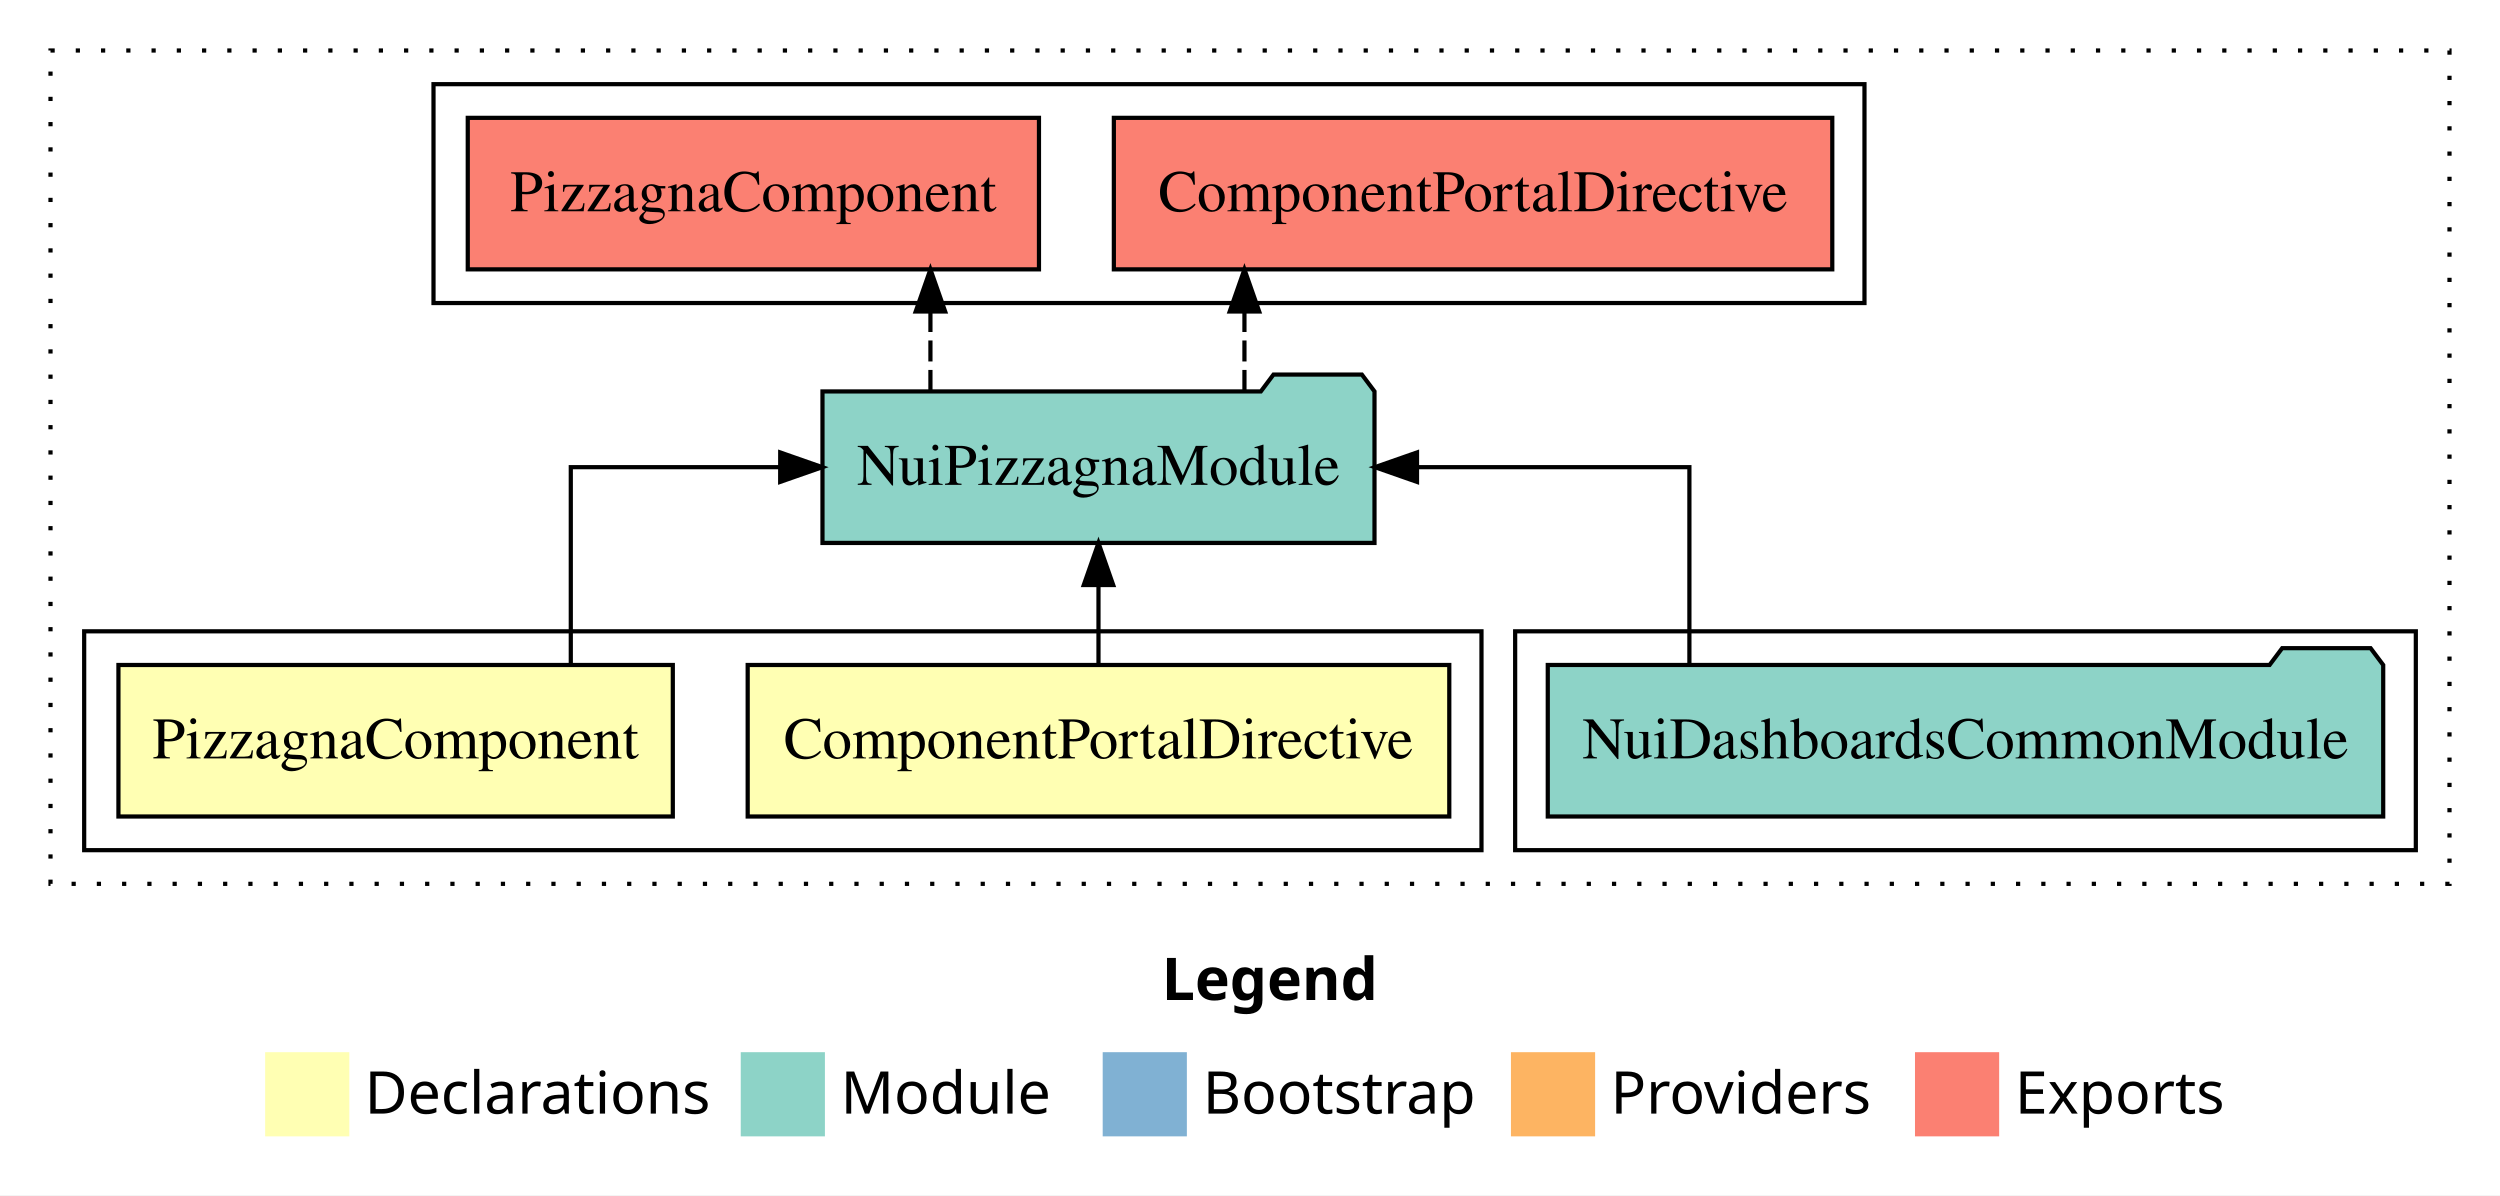
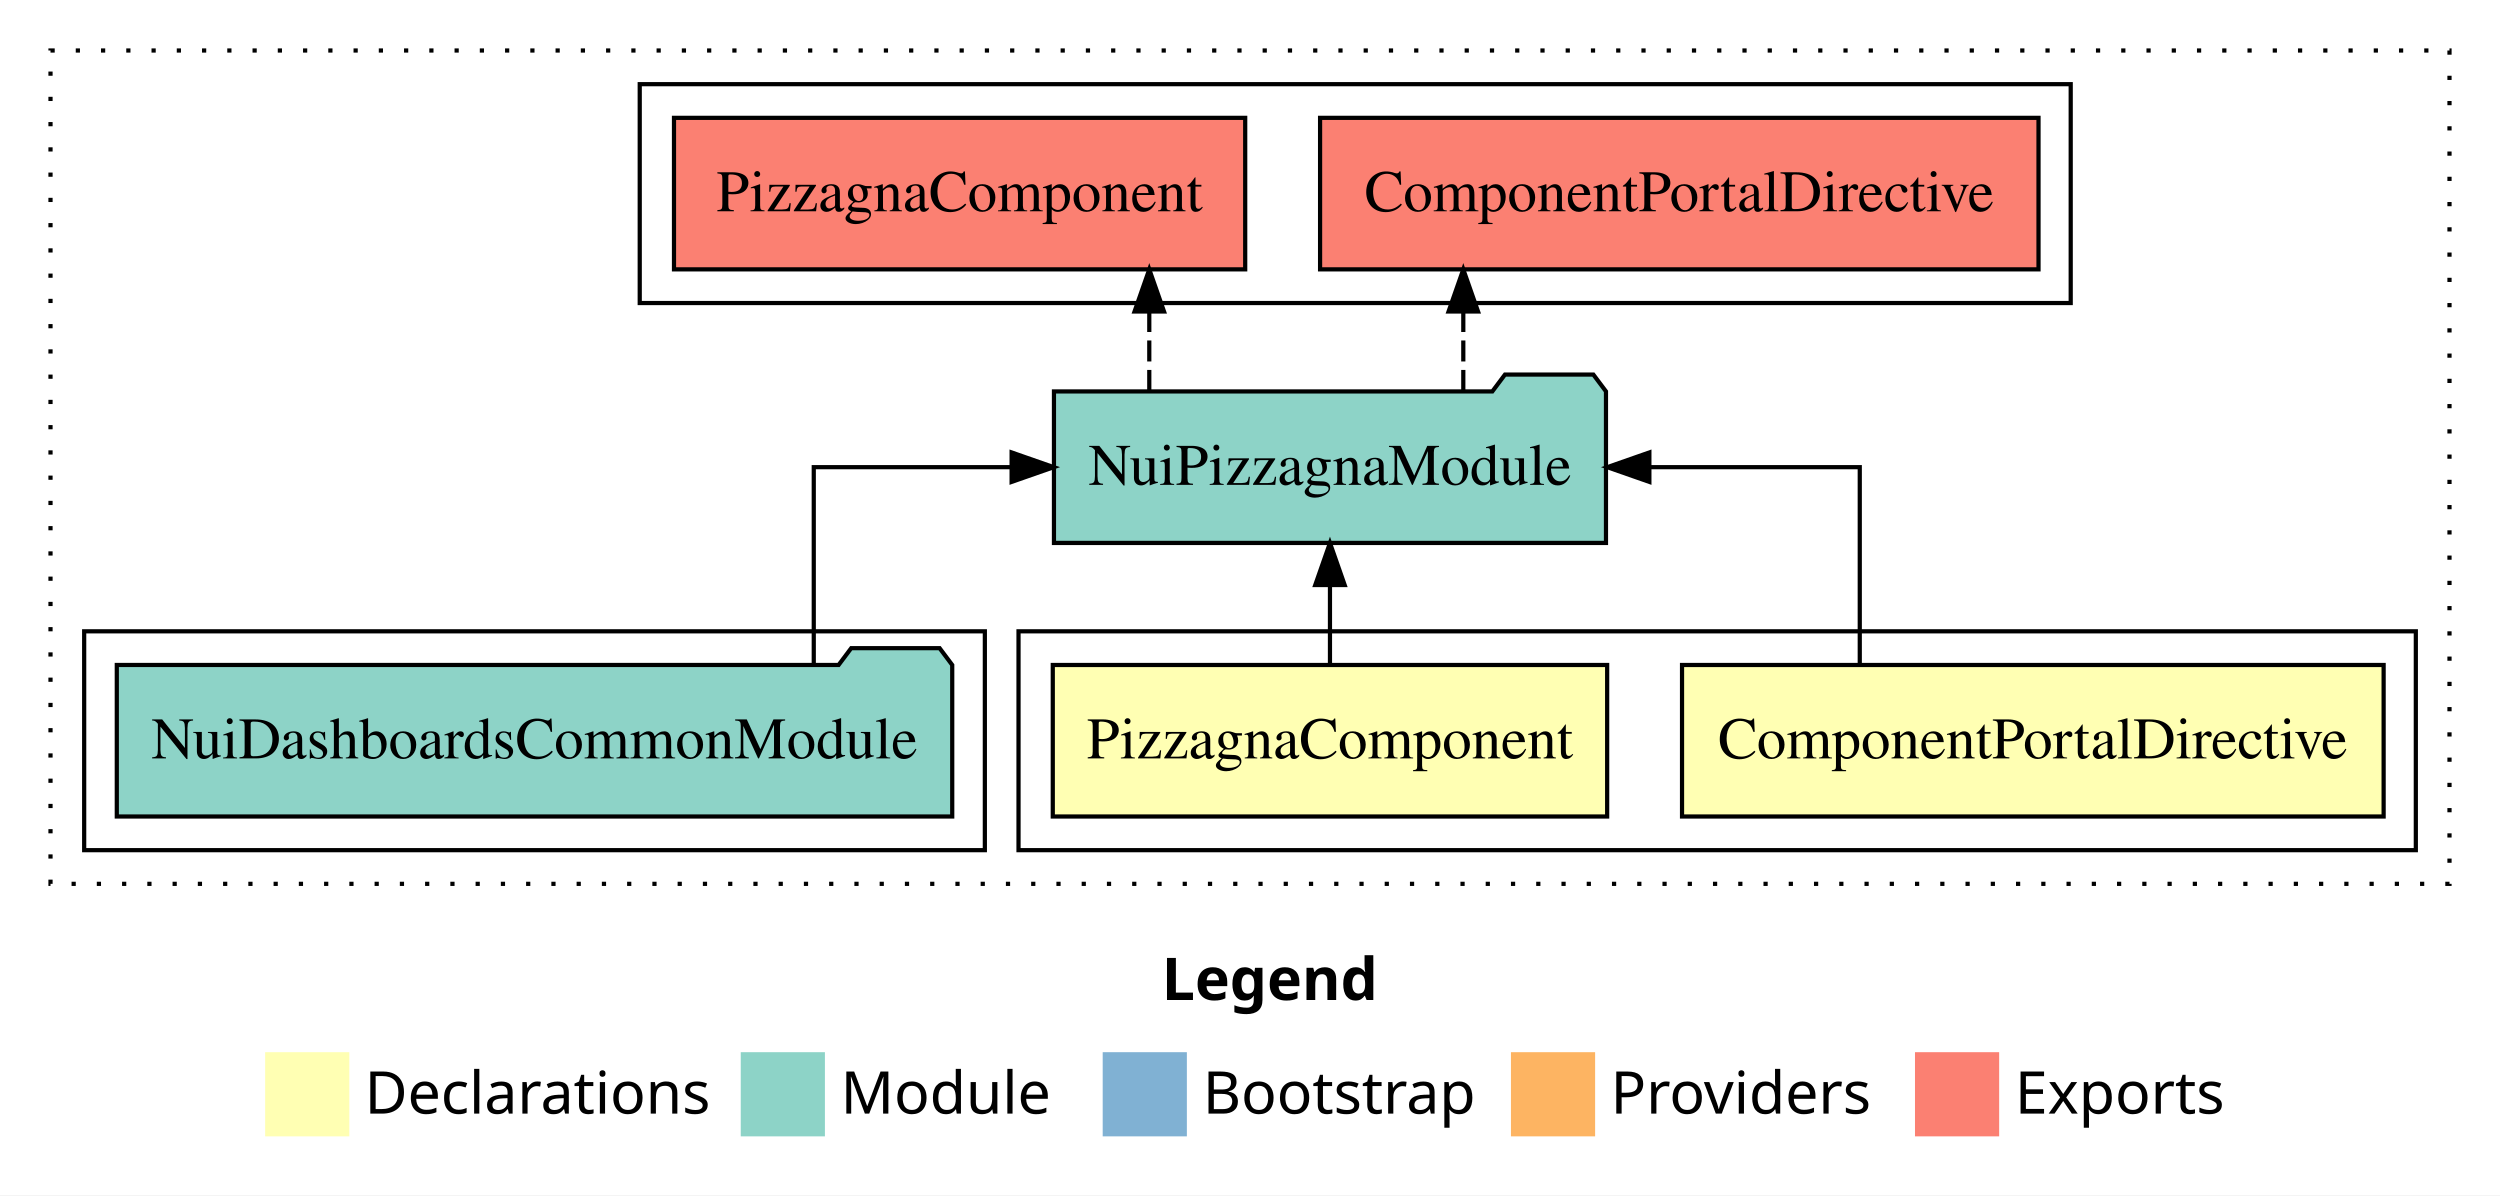
<svg xmlns="http://www.w3.org/2000/svg" width="594pt" height="284pt" viewBox="0.00 0.00 594.00 284.00">
  <g id="graph0" class="graph" transform="scale(1 1) rotate(0) translate(4 280)">
    <polygon fill="white" stroke="transparent" points="-4,4 -4,-280 590,-280 590,4 -4,4" />
    <text text-anchor="start" x="272.01" y="-42.4" font-family="sans-serif" font-weight="bold" font-size="14.00">Legend</text>
    <polygon fill="#ffffb3" stroke="transparent" points="59,-10 59,-30 79,-30 79,-10 59,-10" />
    <text text-anchor="start" x="82.63" y="-15.4" font-family="sans-serif" font-size="14.00">  Declarations</text>
    <polygon fill="#8dd3c7" stroke="transparent" points="172,-10 172,-30 192,-30 192,-10 172,-10" />
    <text text-anchor="start" x="195.73" y="-15.4" font-family="sans-serif" font-size="14.00">  Module</text>
    <polygon fill="#80b1d3" stroke="transparent" points="258,-10 258,-30 278,-30 278,-10 258,-10" />
    <text text-anchor="start" x="281.78" y="-15.4" font-family="sans-serif" font-size="14.00">  Bootstrap</text>
    <polygon fill="#fdb462" stroke="transparent" points="355,-10 355,-30 375,-30 375,-10 355,-10" />
    <text text-anchor="start" x="378.67" y="-15.4" font-family="sans-serif" font-size="14.00">  Providers</text>
    <polygon fill="#fb8072" stroke="transparent" points="451,-10 451,-30 471,-30 471,-10 451,-10" />
    <text text-anchor="start" x="474.73" y="-15.4" font-family="sans-serif" font-size="14.00">  Exports</text>
    <g id="clust1" class="cluster">
      <polygon fill="none" stroke="black" stroke-dasharray="1,5" points="8,-70 8,-268 578,-268 578,-70 8,-70" />
    </g>
-     <g id="clust5" class="cluster">
-       <polygon fill="none" stroke="black" points="356,-78 356,-130 570,-130 570,-78 356,-78" />
-     </g>
    <g id="clust2" class="cluster">
-       <polygon fill="none" stroke="black" points="16,-78 16,-130 348,-130 348,-78 16,-78" />
+       <polygon fill="none" stroke="black" points="238,-78 238,-130 570,-130 570,-78 238,-78" />
    </g>
    <g id="clust6" class="cluster">
-       <polygon fill="none" stroke="black" points="99,-208 99,-260 439,-260 439,-208 99,-208" />
+       <polygon fill="none" stroke="black" points="148,-208 148,-260 488,-260 488,-208 148,-208" />
+     </g>
+     <g id="clust5" class="cluster">
+       <polygon fill="none" stroke="black" points="16,-78 16,-130 230,-130 230,-78 16,-78" />
    </g>
    <g id="node1" class="node">
-       <polygon fill="#ffffb3" stroke="black" points="340.35,-122 173.65,-122 173.65,-86 340.35,-86 340.35,-122" />
-       <text text-anchor="middle" x="257" y="-99.8" font-family="Times,serif" font-size="14.00">ComponentPortalDirective</text>
+       <polygon fill="#ffffb3" stroke="black" points="562.35,-122 395.65,-122 395.65,-86 562.35,-86 562.35,-122" />
+       <text text-anchor="middle" x="479" y="-99.8" font-family="Times,serif" font-size="14.00">ComponentPortalDirective</text>
    </g>
    <g id="node3" class="node">
-       <polygon fill="#8dd3c7" stroke="black" points="322.58,-187 319.58,-191 298.58,-191 295.58,-187 191.42,-187 191.42,-151 322.58,-151 322.58,-187" />
-       <text text-anchor="middle" x="257" y="-164.8" font-family="Times,serif" font-size="14.00">NuiPizzagnaModule</text>
+       <polygon fill="#8dd3c7" stroke="black" points="377.58,-187 374.58,-191 353.58,-191 350.58,-187 246.42,-187 246.42,-151 377.58,-151 377.58,-187" />
+       <text text-anchor="middle" x="312" y="-164.8" font-family="Times,serif" font-size="14.00">NuiPizzagnaModule</text>
    </g>
    <g id="edge1" class="edge">
-       <path fill="none" stroke="black" d="M257,-122.11C257,-122.11 257,-140.99 257,-140.99" />
-       <polygon fill="black" stroke="black" points="253.5,-140.99 257,-150.99 260.5,-140.99 253.5,-140.99" />
+       <path fill="none" stroke="black" d="M437.88,-122.11C437.88,-141.34 437.88,-169 437.88,-169 437.88,-169 387.89,-169 387.89,-169" />
+       <polygon fill="black" stroke="black" points="387.89,-165.5 377.89,-169 387.89,-172.5 387.89,-165.5" />
    </g>
    <g id="node2" class="node">
-       <polygon fill="#ffffb3" stroke="black" points="155.86,-122 24.14,-122 24.14,-86 155.86,-86 155.86,-122" />
-       <text text-anchor="middle" x="90" y="-99.8" font-family="Times,serif" font-size="14.00">PizzagnaComponent</text>
+       <polygon fill="#ffffb3" stroke="black" points="377.86,-122 246.14,-122 246.14,-86 377.86,-86 377.86,-122" />
+       <text text-anchor="middle" x="312" y="-99.8" font-family="Times,serif" font-size="14.00">PizzagnaComponent</text>
    </g>
    <g id="edge2" class="edge">
-       <path fill="none" stroke="black" d="M131.62,-122.11C131.62,-141.34 131.62,-169 131.62,-169 131.62,-169 181.37,-169 181.37,-169" />
-       <polygon fill="black" stroke="black" points="181.38,-172.5 191.37,-169 181.37,-165.5 181.38,-172.5" />
+       <path fill="none" stroke="black" d="M312,-122.11C312,-122.11 312,-140.99 312,-140.99" />
+       <polygon fill="black" stroke="black" points="308.5,-140.99 312,-150.99 315.5,-140.99 308.5,-140.99" />
    </g>
    <g id="node5" class="node">
-       <polygon fill="#fb8072" stroke="black" points="431.35,-252 260.65,-252 260.65,-216 431.35,-216 431.35,-252" />
-       <text text-anchor="middle" x="346" y="-229.8" font-family="Times,serif" font-size="14.00">ComponentPortalDirective </text>
+       <polygon fill="#fb8072" stroke="black" points="480.35,-252 309.65,-252 309.65,-216 480.35,-216 480.35,-252" />
+       <text text-anchor="middle" x="395" y="-229.8" font-family="Times,serif" font-size="14.00">ComponentPortalDirective </text>
    </g>
    <g id="edge4" class="edge">
-       <path fill="none" stroke="black" stroke-dasharray="5,2" d="M291.68,-187.11C291.68,-187.11 291.68,-205.99 291.68,-205.99" />
-       <polygon fill="black" stroke="black" points="288.18,-205.99 291.68,-215.99 295.18,-205.99 288.18,-205.99" />
+       <path fill="none" stroke="black" stroke-dasharray="5,2" d="M343.68,-187.11C343.68,-187.11 343.68,-205.99 343.68,-205.99" />
+       <polygon fill="black" stroke="black" points="340.18,-205.99 343.68,-215.99 347.18,-205.99 340.18,-205.99" />
    </g>
    <g id="node6" class="node">
-       <polygon fill="#fb8072" stroke="black" points="242.86,-252 107.14,-252 107.14,-216 242.86,-216 242.86,-252" />
-       <text text-anchor="middle" x="175" y="-229.8" font-family="Times,serif" font-size="14.00">PizzagnaComponent </text>
+       <polygon fill="#fb8072" stroke="black" points="291.86,-252 156.14,-252 156.14,-216 291.86,-216 291.86,-252" />
+       <text text-anchor="middle" x="224" y="-229.8" font-family="Times,serif" font-size="14.00">PizzagnaComponent </text>
    </g>
    <g id="edge5" class="edge">
-       <path fill="none" stroke="black" stroke-dasharray="5,2" d="M217.07,-187.11C217.07,-187.11 217.07,-205.99 217.07,-205.99" />
-       <polygon fill="black" stroke="black" points="213.57,-205.99 217.07,-215.99 220.57,-205.99 213.57,-205.99" />
+       <path fill="none" stroke="black" stroke-dasharray="5,2" d="M269.07,-187.11C269.07,-187.11 269.07,-205.99 269.07,-205.99" />
+       <polygon fill="black" stroke="black" points="265.57,-205.99 269.07,-215.99 272.57,-205.99 265.57,-205.99" />
    </g>
    <g id="node4" class="node">
-       <polygon fill="#8dd3c7" stroke="black" points="562.25,-122 559.25,-126 538.25,-126 535.25,-122 363.75,-122 363.75,-86 562.25,-86 562.25,-122" />
-       <text text-anchor="middle" x="463" y="-99.8" font-family="Times,serif" font-size="14.00">NuiDashboardsCommonModule</text>
+       <polygon fill="#8dd3c7" stroke="black" points="222.25,-122 219.25,-126 198.25,-126 195.25,-122 23.75,-122 23.75,-86 222.25,-86 222.25,-122" />
+       <text text-anchor="middle" x="123" y="-99.8" font-family="Times,serif" font-size="14.00">NuiDashboardsCommonModule</text>
    </g>
    <g id="edge3" class="edge">
-       <path fill="none" stroke="black" d="M397.4,-122.11C397.4,-141.34 397.4,-169 397.4,-169 397.4,-169 332.68,-169 332.68,-169" />
-       <polygon fill="black" stroke="black" points="332.68,-165.5 322.68,-169 332.68,-172.5 332.68,-165.5" />
+       <path fill="none" stroke="black" d="M189.35,-122.11C189.35,-141.34 189.35,-169 189.35,-169 189.35,-169 236.36,-169 236.36,-169" />
+       <polygon fill="black" stroke="black" points="236.36,-172.5 246.36,-169 236.36,-165.5 236.36,-172.5" />
    </g>
  </g>
</svg>
